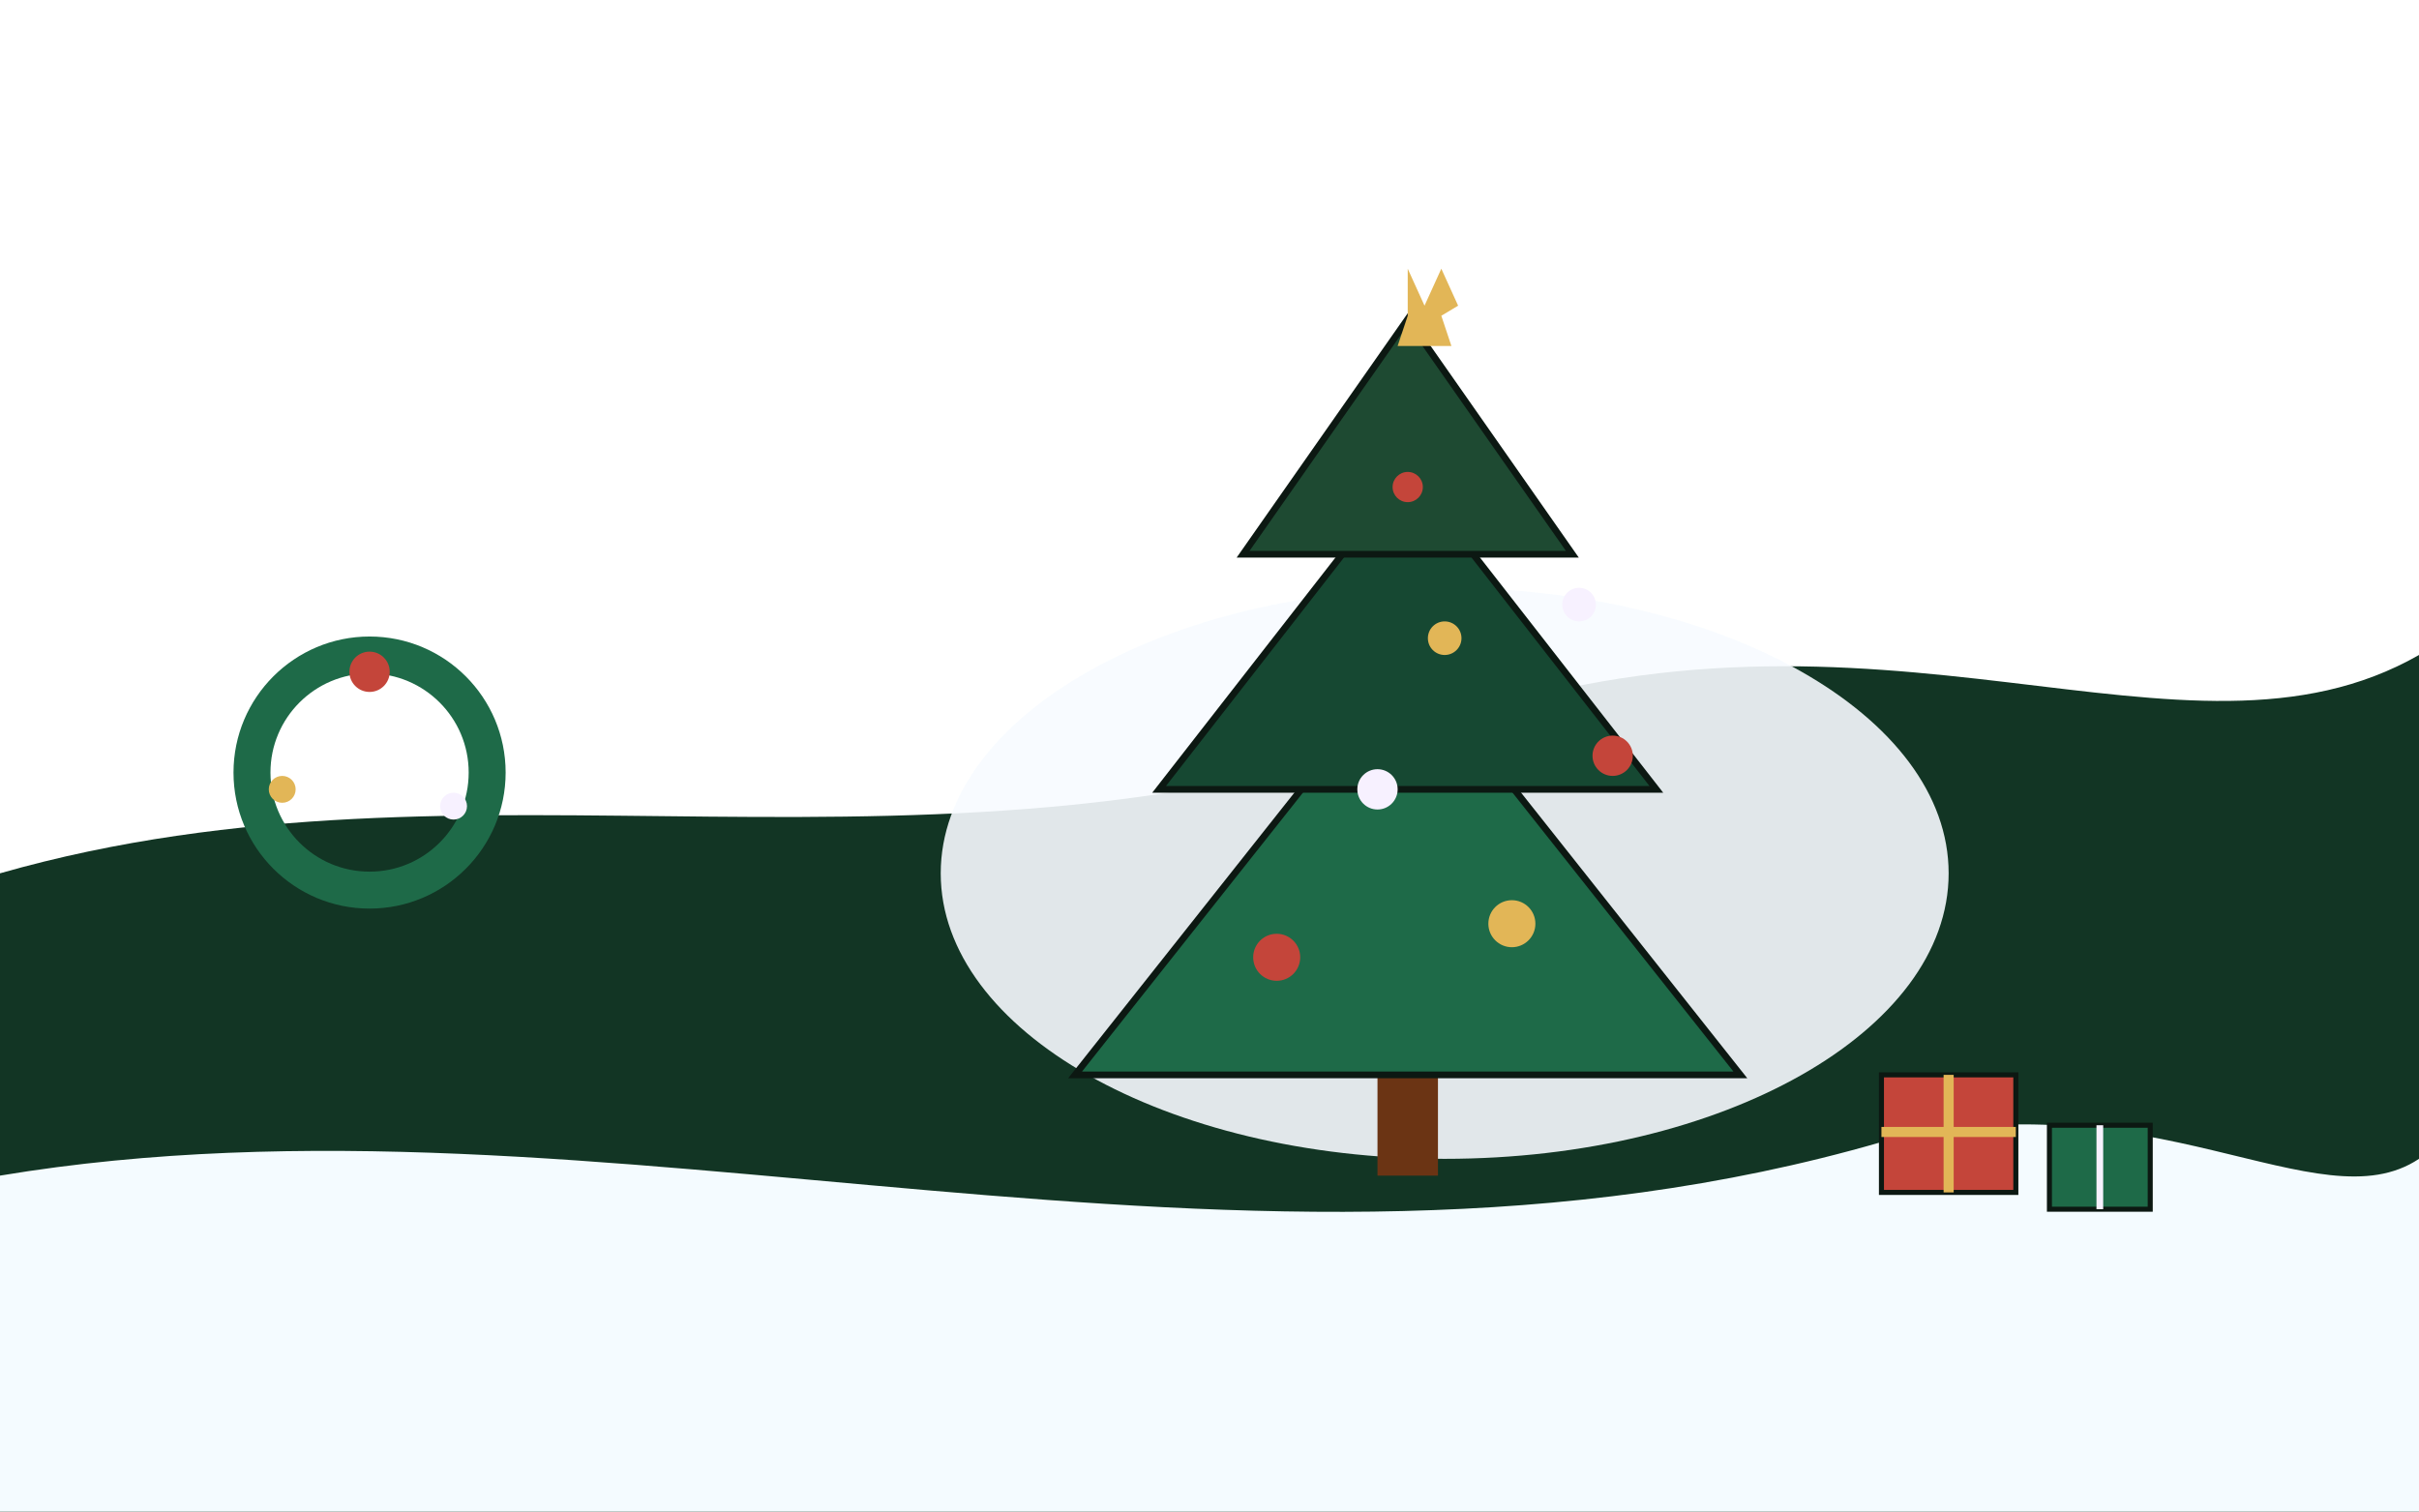
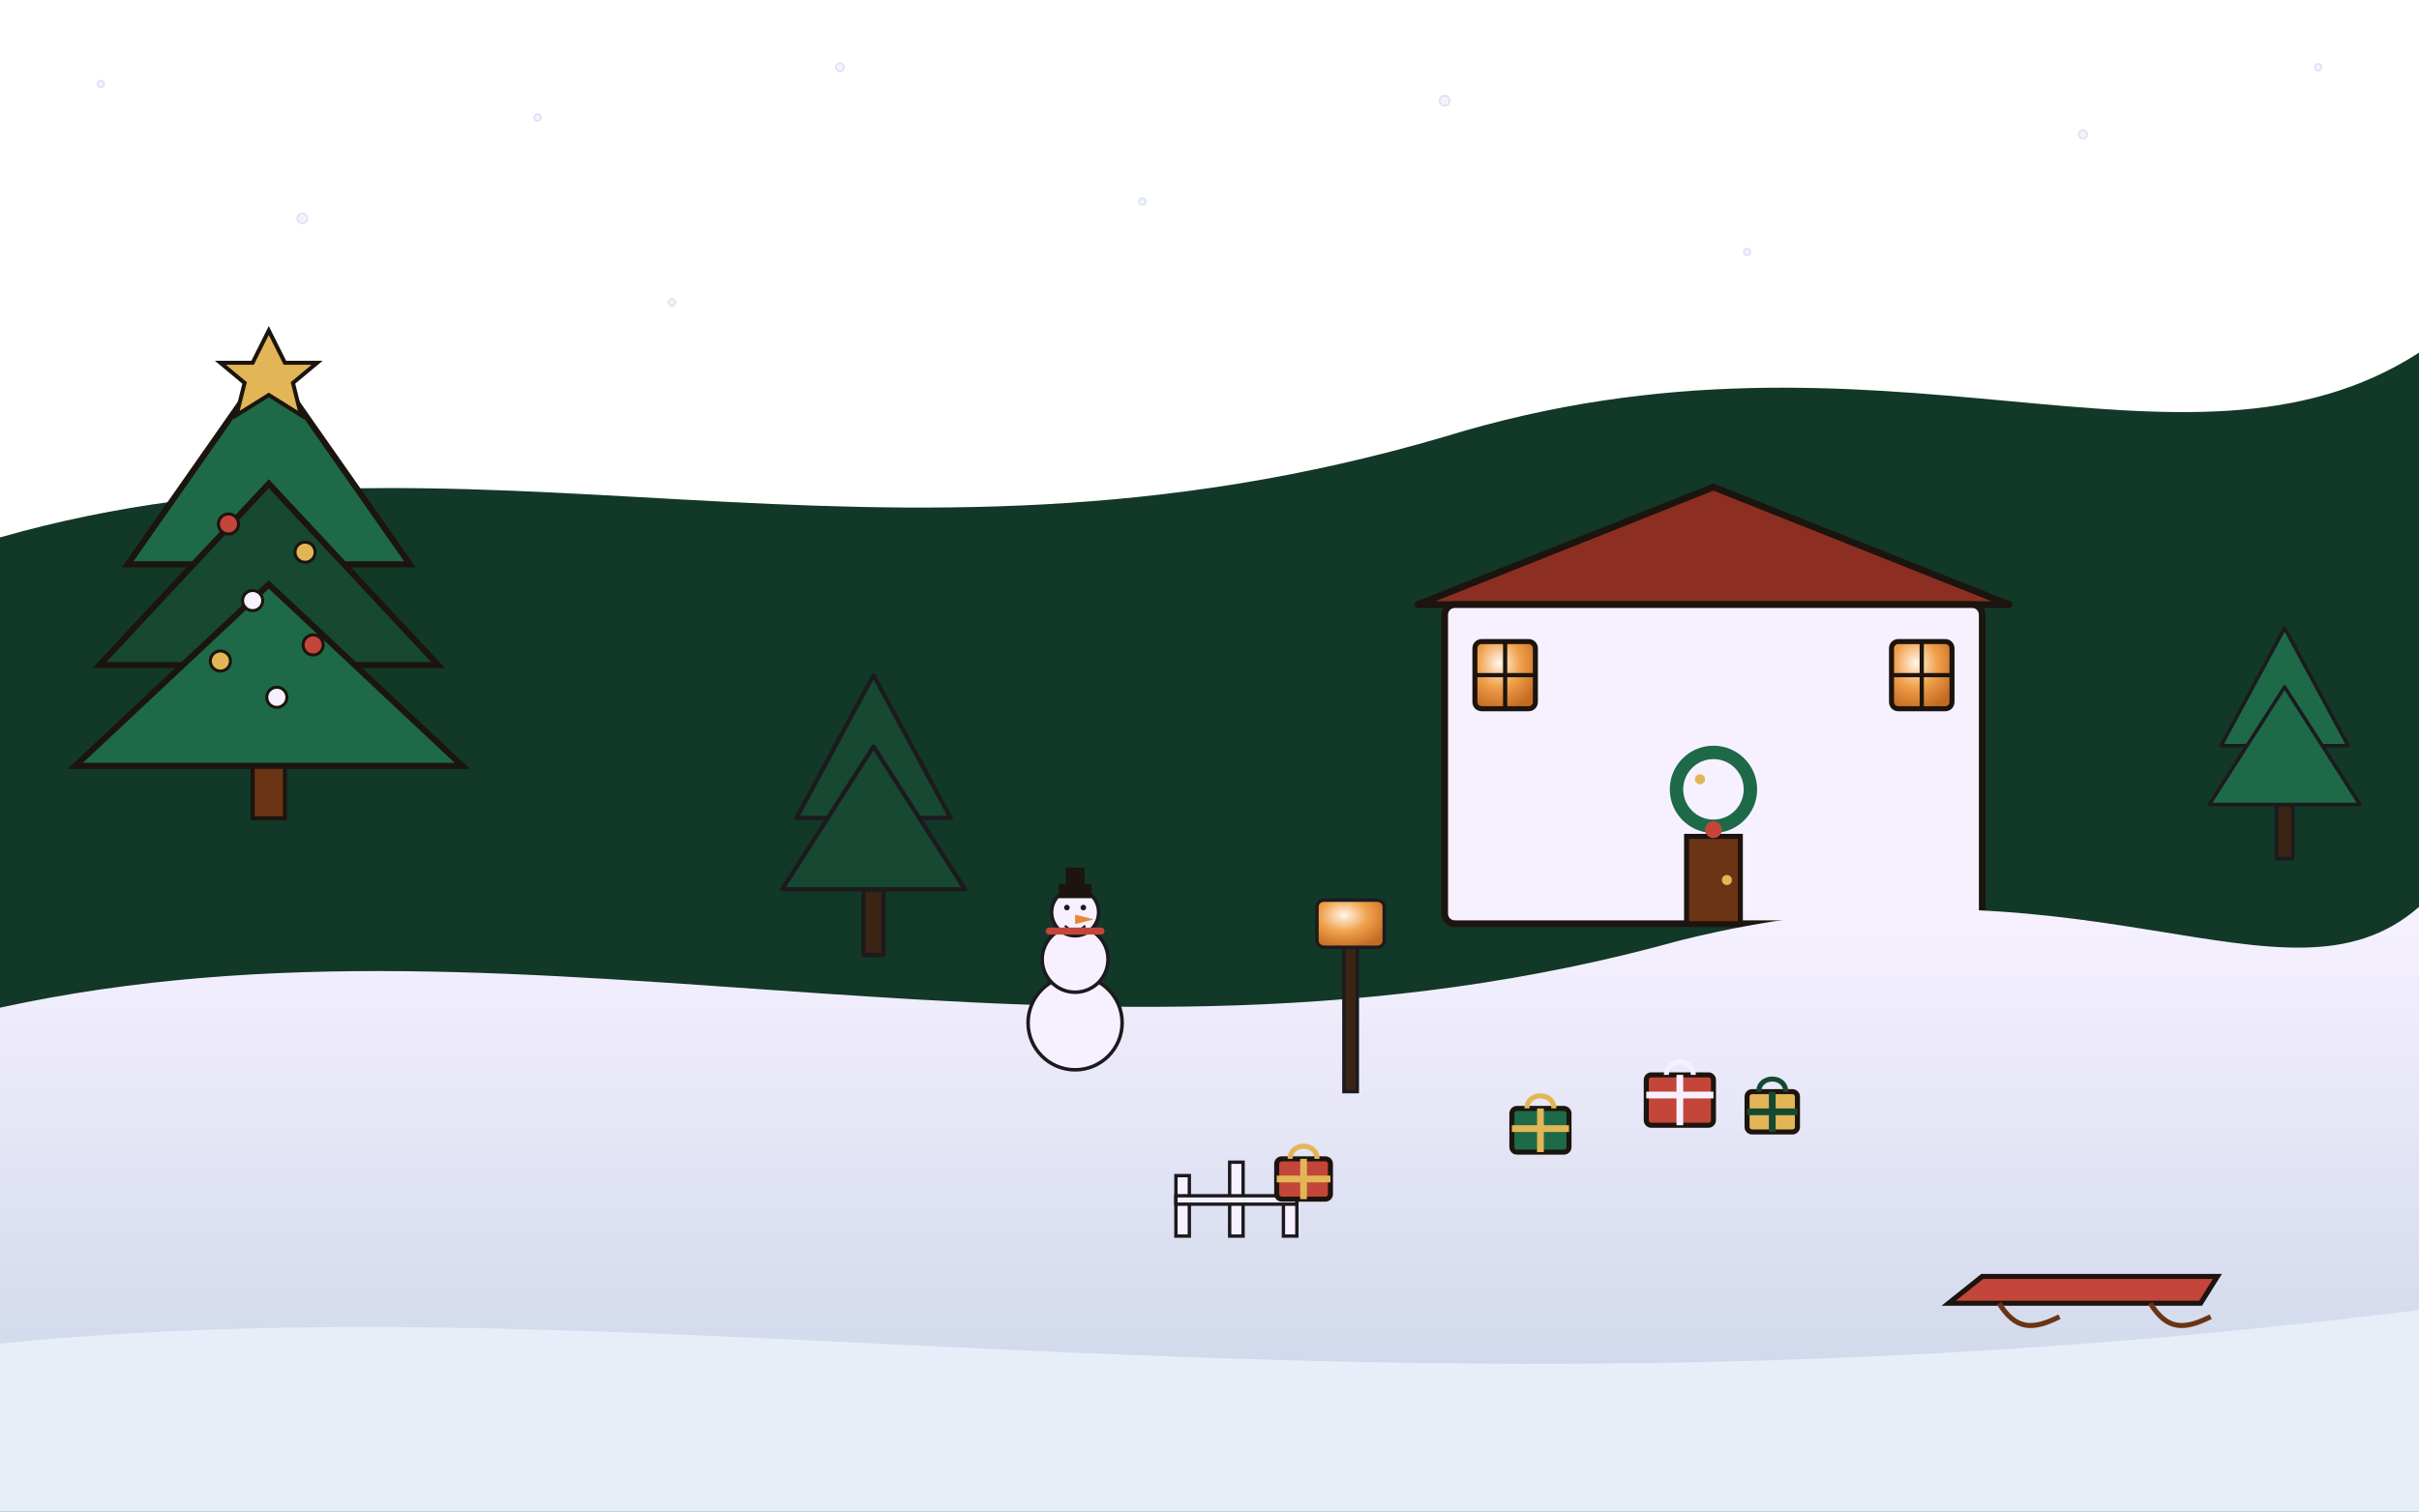
<svg xmlns="http://www.w3.org/2000/svg" viewBox="0 0 1440 900" fill="none" id="scene-portal">
-   <path d="M0 520C280 440 560 540 860 430C1120 340 1300 470 1440 390V900H0Z" fill="#123524" />
-   <path d="M0 700C360 640 740 790 1120 680C1280 640 1380 730 1440 690V900H0Z" fill="#F4FBFF" />
-   <g id="wreath">
-     <circle cx="220" cy="460" r="70" fill="none" stroke="#1E6A48" stroke-width="22" />
-     <circle cx="220" cy="400" r="12" fill="#C4453A" />
-     <circle cx="168" cy="470" r="8" fill="#E2B657" />
-     <circle cx="270" cy="480" r="8" fill="#F7F1FF" />
+   <defs>
+     <radialGradient id="glow" cx="40%" cy="32%" r="72%">
+       <stop offset="0" stop-color="#FFF6EA" />
+       <stop offset="0.5" stop-color="#F0A04A" />
+       <stop offset="1" stop-color="#C46A22" />
+     </radialGradient>
+     <linearGradient id="snowhill" x1="0" y1="0" x2="0" y2="1">
+       <stop offset="0" stop-color="#F7F1FF" />
+       <stop offset="1" stop-color="#C5D2E6" />
+     </linearGradient>
+   </defs>
+   <g id="snow" fill="#F7F1FF" stroke="#D7E4F2" stroke-width="1">
+     <circle cx="60" cy="50" r="2" />
+     <circle cx="180" cy="130" r="3" />
+     <circle cx="320" cy="70" r="2" />
+     <circle cx="500" cy="40" r="2.4" />
+     <circle cx="680" cy="120" r="2" />
+     <circle cx="860" cy="60" r="3" />
+     <circle cx="1040" cy="150" r="2" />
+     <circle cx="1240" cy="80" r="2.5" />
+     <circle cx="1380" cy="40" r="2" />
+     <circle cx="400" cy="180" r="2" />
  </g>
-   <ellipse cx="860" cy="520" rx="300" ry="170" fill="#F7FBFF" opacity="0.9" />
-   <g id="tree" transform="translate(0,-70)">
-     <rect x="820" y="690" width="36" height="80" fill="#6B3414" />
-     <path d="M640 710l198-250 198 250z" fill="#1E6A48" stroke="#0C1812" stroke-width="4" />
-     <path d="M690 540l148-190 148 190z" fill="#164832" stroke="#0C1812" stroke-width="4" />
-     <path d="M740 400l98-140 98 140z" fill="#1E4A32" stroke="#0C1812" stroke-width="4" />
-     <path d="M838 230l10 22 10-22 10 22-10 6 6 18h-32l6-18z" fill="#E2B657" />
-     <circle cx="760" cy="640" r="14" fill="#C4453A" />
-     <circle cx="900" cy="620" r="14" fill="#E2B657" />
-     <circle cx="820" cy="540" r="12" fill="#F7F1FF" />
-     <circle cx="960" cy="520" r="12" fill="#C4453A" />
-     <circle cx="860" cy="450" r="10" fill="#E2B657" />
-     <circle cx="940" cy="430" r="10" fill="#F7F1FF" />
-     <circle cx="838" cy="360" r="9" fill="#C4453A" />
+   <path d="M0 320C280 240 520 360 860 260C1120 180 1300 300 1440 210V900H0Z" fill="#123828" />
+   <g id="christmas-tree" transform="translate(160 300) scale(1.2)">
+     <rect x="-8" y="120" width="16" height="36" fill="#6B3414" stroke="#1C140E" stroke-width="2" />
+     <path d="M0 -70 L70 30 H-70 Z" fill="#1E6A48" stroke="#1C140E" stroke-width="3" />
+     <path d="M0 -10 L84 80 H-84 Z" fill="#164832" stroke="#1C140E" stroke-width="3" />
+     <path d="M0 40 L96 130 H-96 Z" fill="#1E6A48" stroke="#1C140E" stroke-width="3" />
+     <path d="M0 -86l8 16h16l-12 10 4 16-16-10-16 10 4-16-12-10h16z" fill="#E2B657" stroke="#1C140E" stroke-width="2" />
+     <circle cx="-20" cy="10" r="5" fill="#C4453A" stroke="#1C140E" stroke-width="1.5" />
+     <circle cx="18" cy="24" r="5" fill="#E2B657" stroke="#1C140E" stroke-width="1.5" />
+     <circle cx="-8" cy="48" r="5" fill="#F7F1FF" stroke="#1C140E" stroke-width="1.5" />
+     <circle cx="22" cy="70" r="5" fill="#C4453A" stroke="#1C140E" stroke-width="1.5" />
+     <circle cx="-24" cy="78" r="5" fill="#E2B657" stroke="#1C140E" stroke-width="1.5" />
+     <circle cx="4" cy="96" r="5" fill="#F7F1FF" stroke="#1C140E" stroke-width="1.5" />
  </g>
-   <g id="gifts">
-     <rect x="1120" y="640" width="80" height="70" fill="#C4453A" stroke="#0C1812" stroke-width="3" />
-     <path d="M1160 640v70M1120 674h80" stroke="#E2B657" stroke-width="6" />
-     <rect x="1220" y="670" width="60" height="50" fill="#1E6A48" stroke="#0C1812" stroke-width="3" />
-     <path d="M1250 670v50" stroke="#F7F1FF" stroke-width="4" />
+   <g id="cottage">
+     <path d="M844 360L1020 290L1196 360Z" fill="#8C2E22" stroke="#1C140E" stroke-width="4" stroke-linejoin="round" />
+     <rect x="860" y="360" width="320" height="190" rx="6" fill="#F7F1FF" stroke="#1C140E" stroke-width="4" />
+     <rect x="878" y="382" width="36" height="40" rx="4" fill="url(#glow)" stroke="#1C140E" stroke-width="3" />
+     <path d="M896 382v40M878 402h36" stroke="#1C140E" stroke-width="2.5" />
+     <rect x="1126" y="382" width="36" height="40" rx="4" fill="url(#glow)" stroke="#1C140E" stroke-width="3" />
+     <path d="M1144 382v40M1126 402h36" stroke="#1C140E" stroke-width="2.5" />
+     <path d="M1004 498h32v52h-32z" fill="#6B3414" stroke="#1C140E" stroke-width="3" />
+     <circle cx="1028" cy="524" r="3" fill="#E2B657" />
  </g>
+   <g id="wreath" transform="translate(1020 470)">
+     <circle r="22" fill="none" stroke="#1E6A48" stroke-width="8" />
+     <circle cx="0" cy="24" r="5" fill="#C4453A" />
+     <circle cx="-8" cy="-6" r="3" fill="#E2B657" />
+   </g>
+   <path d="M0 600C320 530 640 660 1000 560C1240 500 1360 610 1440 540V900H0Z" fill="url(#snowhill)" />
+   <g id="snowman" transform="translate(640 560) scale(0.7)">
+     <circle cy="70" r="40" fill="#F7F1FF" stroke="#1C1A1F" stroke-width="3" />
+     <circle cy="16" r="28" fill="#F7F1FF" stroke="#1C1A1F" stroke-width="3" />
+     <circle cy="-24" r="20" fill="#F7F1FF" stroke="#1C1A1F" stroke-width="3" />
+     <circle cx="-7" cy="-28" r="2.4" fill="#1C1A1F" />
+     <circle cx="7" cy="-28" r="2.4" fill="#1C1A1F" />
+     <path d="M0 -22l16 4-16 4z" fill="#E8873A" />
+     <path d="M-8 -12c5 5 11 5 16 0" stroke="#1C1A1F" stroke-width="2" stroke-linecap="round" />
+     <path d="M-22 -8h44" stroke="#C4453A" stroke-width="6" stroke-linecap="round" />
+     <rect x="-14" y="-48" width="28" height="12" fill="#1C140E" />
+     <rect x="-8" y="-62" width="16" height="16" fill="#1C140E" />
+   </g>
+   <g transform="translate(520 470) scale(0.85)" stroke="#1C1A1F" stroke-width="3" stroke-linejoin="round">
+     <rect x="-7" y="70" width="14" height="46" fill="#3A2414" />
+     <path d="M0 -80 L54 20 H-54 Z" fill="#164832" />
+     <path d="M0 -30 L64 70 H-64 Z" fill="#164832" />
+   </g>
+   <g transform="translate(1360 430) scale(0.7)" stroke="#1C1A1F" stroke-width="3" stroke-linejoin="round">
+     <rect x="-7" y="70" width="14" height="46" fill="#3A2414" />
+     <path d="M0 -80 L54 20 H-54 Z" fill="#1E6A48" />
+     <path d="M0 -30 L64 70 H-64 Z" fill="#1E6A48" />
+   </g>
+   <g id="fence" fill="#F7F1FF" stroke="#1C1A1F" stroke-width="2">
+     <rect x="700" y="700" width="8" height="36" />
+     <rect x="732" y="692" width="8" height="44" />
+     <rect x="764" y="700" width="8" height="36" />
+     <rect x="700" y="712" width="72" height="5" />
+   </g>
+   <g id="lamp">
+     <rect x="800" y="560" width="8" height="90" fill="#3A2414" stroke="#1C1A1F" stroke-width="2" />
+     <rect x="784" y="536" width="40" height="28" rx="4" fill="url(#glow)" stroke="#1C1A1F" stroke-width="2" />
+   </g>
+   <g>
+     <rect x="980" y="640" width="40" height="30" rx="3" fill="#C4453A" stroke="#1C140E" stroke-width="3" />
+     <path d="M1000 640v30M980 652h40" stroke="#F7F1FF" stroke-width="4" />
+     <path d="M992 640c0-10 16-10 16 0" stroke="#F7F1FF" stroke-width="3" fill="none" />
+   </g>
+   <g>
+     <rect x="1040" y="650" width="30" height="24" rx="3" fill="#E2B657" stroke="#1C140E" stroke-width="3" />
+     <path d="M1055 650v24M1040 662h30" stroke="#164832" stroke-width="4" />
+     <path d="M1047 650c0-10 16-10 16 0" stroke="#164832" stroke-width="3" fill="none" />
+   </g>
+   <g>
+     <rect x="900" y="660" width="34" height="26" rx="3" fill="#1E6A48" stroke="#1C140E" stroke-width="3" />
+     <path d="M917 660v26M900 672h34" stroke="#E2B657" stroke-width="4" />
+     <path d="M909 660c0-10 16-10 16 0" stroke="#E2B657" stroke-width="3" fill="none" />
+   </g>
+   <g>
+     <rect x="760" y="690" width="32" height="24" rx="3" fill="#C4453A" stroke="#1C140E" stroke-width="3" />
+     <path d="M776 690v24M760 702h32" stroke="#E2B657" stroke-width="4" />
+     <path d="M768 690c0-10 16-10 16 0" stroke="#E2B657" stroke-width="3" fill="none" />
+   </g>
+   <g id="sled">
+     <path d="M1180 760h140l-10 16h-150z" fill="#C4453A" stroke="#1C140E" stroke-width="3" />
+     <path d="M1190 776c10 16 20 16 36 8M1280 776c10 16 20 16 36 8" stroke="#6B3414" stroke-width="3" fill="none" />
+   </g>
+   <path d="M0 800C400 760 800 860 1440 780V900H0Z" fill="#E7EEF8" />
</svg>
